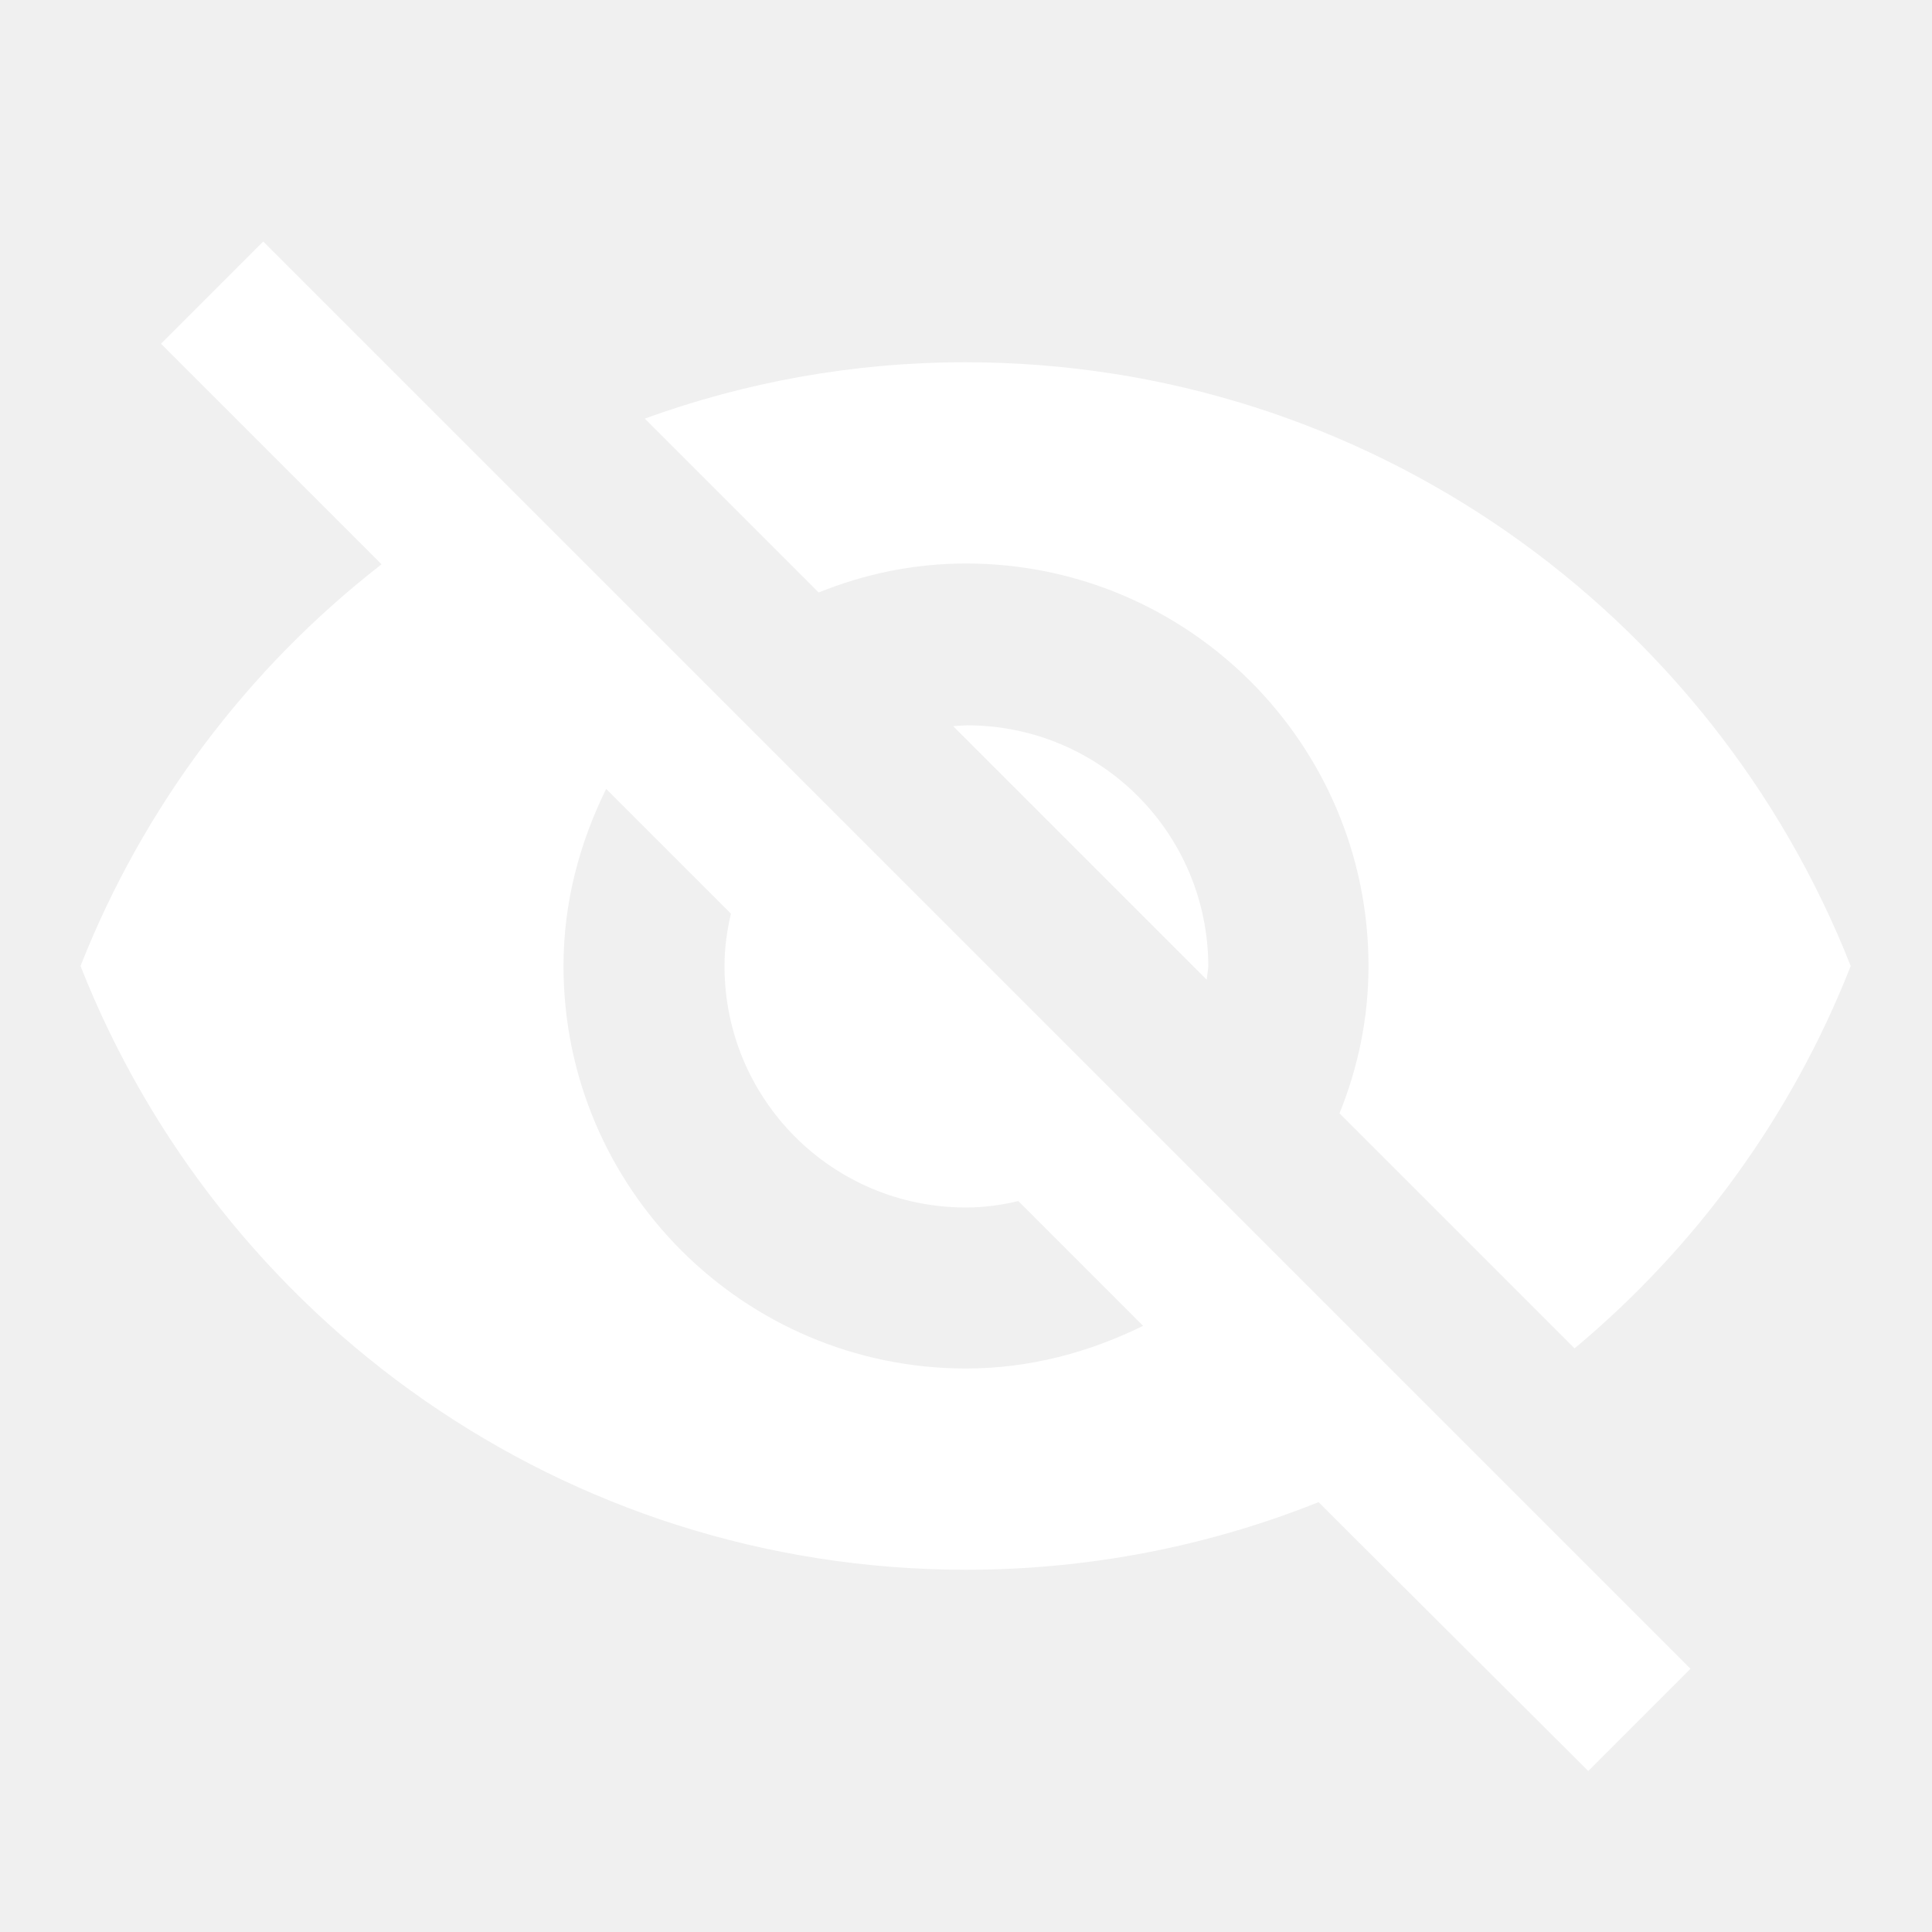
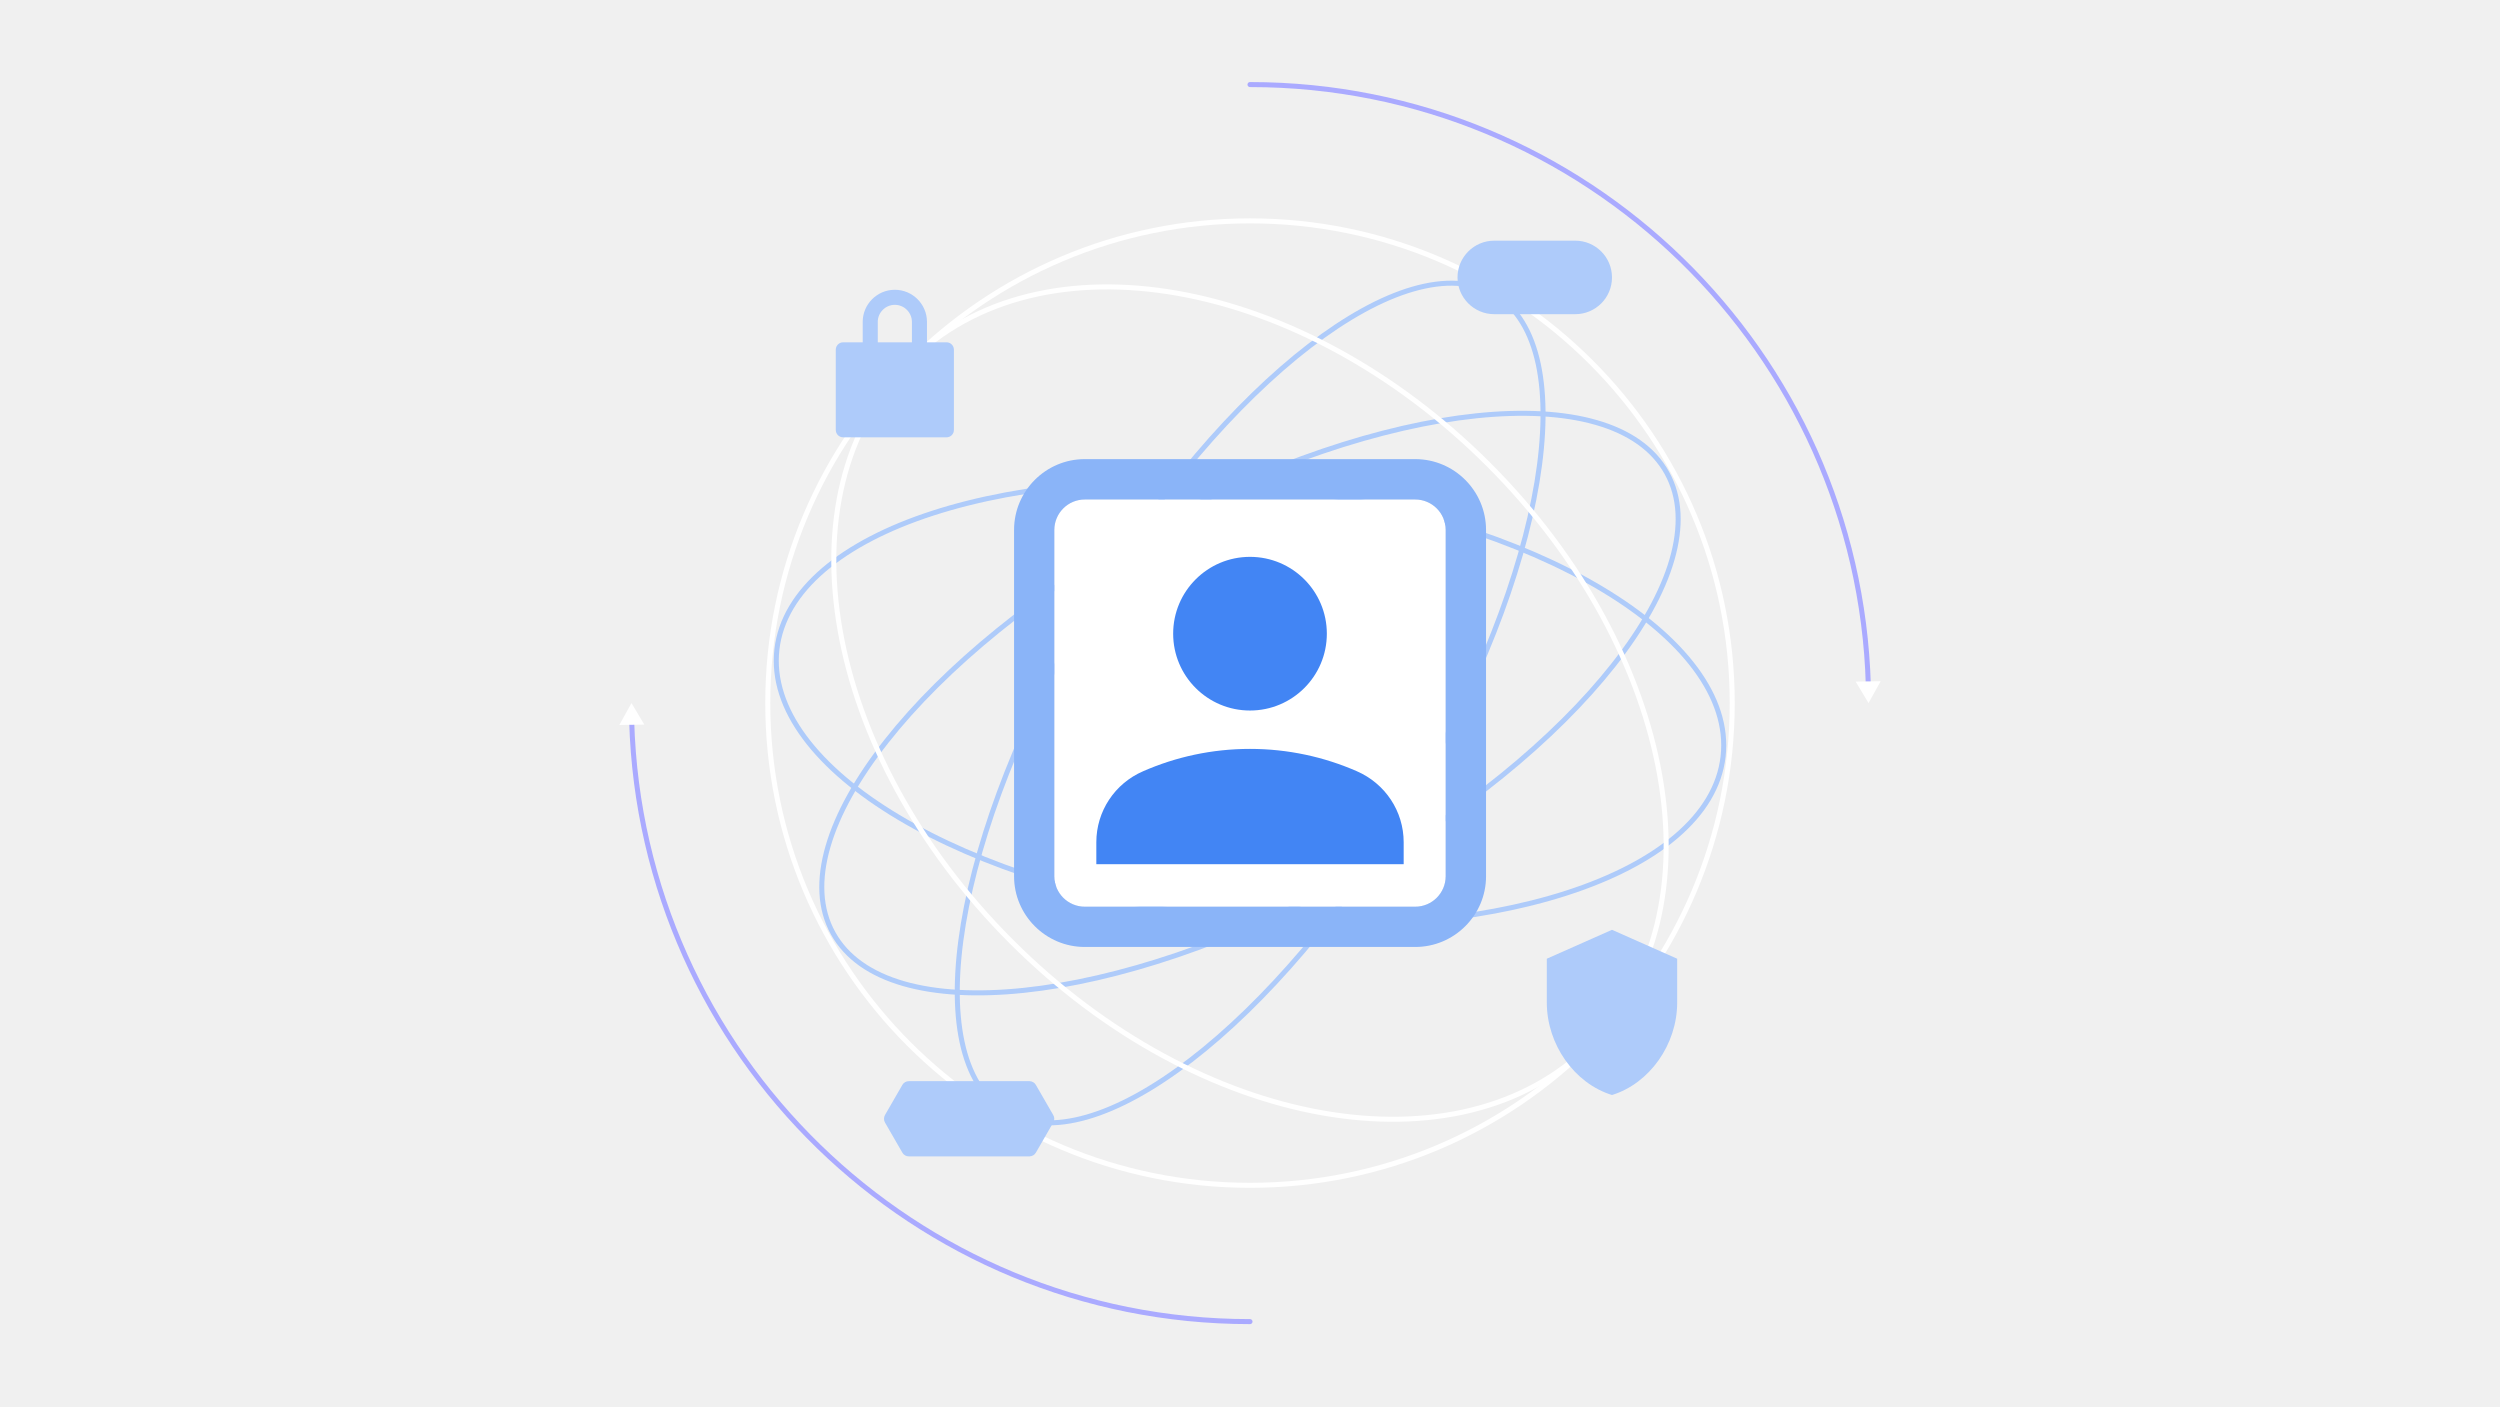
- <svg xmlns="http://www.w3.org/2000/svg" viewBox="0 0 24 24" fill="#fff" width="48" height="48">
-   <path d="M0 0h24v24H0zm0 0h24v24H0zm0 0h24v24H0zm0 0h24v24H0z" fill="none" />
-   <path d="M12 7c2.76 0 5 2.24 5 5 0 .65-.13 1.26-.36 1.83l2.92 2.92c1.51-1.26 2.7-2.89 3.43-4.75-1.73-4.39-6-7.5-11-7.5-1.4 0-2.74.25-3.98.7l2.16 2.16C10.74 7.13 11.35 7 12 7zM2 4.27l2.28 2.28.46.46A11.804 11.804 0 001 12c1.73 4.39 6 7.5 11 7.5 1.55 0 3.03-.3 4.38-.84l.42.42L19.73 22 21 20.73 3.27 3 2 4.27zM7.53 9.8l1.55 1.55c-.05.21-.08.43-.08.65 0 1.66 1.34 3 3 3 .22 0 .44-.03.65-.08l1.55 1.55c-.67.33-1.41.53-2.2.53-2.76 0-5-2.24-5-5 0-.79.2-1.53.53-2.2zm4.31-.78l3.15 3.15.02-.16c0-1.66-1.34-3-3-3l-.17.01z" />
+ <svg xmlns="http://www.w3.org/2000/svg" aria-hidden="true" version="1.1" id="Layer_1_5e" x="0px" y="0px" viewBox="0 0 2489 1400" style="enable-background:new 0 0 2489 1400;" xml:space="preserve">
+   <style type="text/css">
+ 	.st0{fill:none;stroke:#AECBFA;stroke-width:5;stroke-miterlimit:10;}
+ 	.st1{fill:none;stroke:#AECBFA;stroke-width:5;stroke-linecap:round;stroke-linejoin:round;stroke-miterlimit:10;}
+ 	.st2{fill:none;stroke:#AECBFA;stroke-width:5;stroke-linecap:round;stroke-linejoin:round;stroke-miterlimit:10;}
+ 	.st3{fill:#AECBFA;}
+ 	.st4{fill:none;stroke:#4285F4;stroke-width:5;stroke-miterlimit:10;}
+ 	.st5{fill:none;stroke:#AAAAFF;stroke-width:5;stroke-linecap:round;stroke-linejoin:round;}
+ 	.st6{fill:#FFFFFF;}
+ 	.st7{fill:#4285F4;}
+ 	.st8{fill:#8AB4F8;}
+ 	.st9{fill:none;stroke:#AECBFA;stroke-width:15;stroke-miterlimit:10;}
+ 	.st10{fill:none;stroke:#FFFFFF;stroke-width:5;stroke-miterlimit:10;}
+ </style>
+   <g id="Layer_1_1__5e">
+     <g>
+       <circle class="st10" cx="1244.5" cy="700" r="480.1" />
+       <ellipse transform="matrix(0.8755 -0.4832 0.4832 0.8755 -183.3217 688.4882)" class="st1" cx="1244.5" cy="700" rx="474.1" ry="200.3" />
+       <ellipse transform="matrix(0.1124 -0.9937 0.9937 0.1124 409.1249 1857.897)" class="st2" cx="1244.5" cy="699.9" rx="215.3" ry="474" />
+       <ellipse transform="matrix(0.5139 -0.8579 0.8579 0.5139 4.5204 1407.937)" class="st2" cx="1244.6" cy="700" rx="474.1" ry="186.7" />
+       <path class="st3" d="M1568.3,312.8h-80.6c-20.2,0-36.6-16.4-36.6-36.6l0,0c0-20.2,16.4-36.6,36.6-36.6h80.6    c20.2,0,36.6,16.4,36.6,36.6l0,0C1604.9,296.5,1588.5,312.8,1568.3,312.8z" />
+       <ellipse transform="matrix(0.7071 -0.7071 0.7071 0.7071 -130.4756 1085.011)" class="st10" cx="1244.5" cy="700" rx="335.9" ry="480.1" />
+       <g>
+         <g>
+           <path class="st5" d="M1860.1,682.1c-9.5-331.8-281.5-597.9-615.6-597.9" />
+           <g>
+             <polygon class="st6" points="1872.4,678.2 1860.3,700 1847.5,678.6" />
+           </g>
+         </g>
+       </g>
+       <g>
+         <g>
+           <path class="st5" d="M628.9,717.9c9.5,331.8,281.5,597.9,615.6,597.9" />
+           <g>
+             <polygon class="st6" points="616.6,721.8 628.7,700 641.5,721.4" />
+           </g>
+         </g>
+       </g>
+       <path class="st3" d="M1048.6,1110.1l-17.3-30c-1.3-2.3-3.8-3.7-6.5-3.7h-1.2h-33.4h-50.7h-34.2h-0.4c-2.7,0-5.2,1.4-6.5,3.7    l-17.3,30c-1.3,2.3-1.3,5.2,0,7.5l17.3,30c1.3,2.3,3.8,3.7,6.5,3.7h0.4h34.2h50.7h33.4h1.2c2.7,0,5.2-1.4,6.5-3.7l17.3-30    C1050,1115.2,1050,1112.4,1048.6,1110.1z" />
+       <path class="st6" d="M1409,497.3c16.7,0,30.3,13.6,30.3,30.3v344.8c0,16.7-13.6,30.3-30.3,30.3h-329c-16.7,0-30.3-13.6-30.3-30.3    V527.6c0-16.7,13.6-30.3,30.3-30.3H1409z" />
+       <circle class="st7" cx="1244.5" cy="630.9" r="76.5" />
+       <path class="st7" d="M1397.5,838.6c0-31-18.4-58.5-46.7-70.8c-32.5-14.2-68.5-22.2-106.3-22.2c-37.9,0-73.8,8-106.3,22.2    c-28.3,12.2-46.7,39.8-46.7,70.8v21.8h306V838.6z" />
+       <path class="st8" d="M1479.5,872.4V527.6c0-38.8-31.6-70.5-70.5-70.5h-329c-38.8,0-70.4,31.6-70.4,70.5v344.8    c0,38.8,31.6,70.4,70.4,70.4h329C1447.9,942.8,1479.5,911.2,1479.5,872.4z M1409,497.3c16.7,0,30.3,13.6,30.3,30.3v344.8    c0,16.7-13.6,30.3-30.3,30.3h-329c-16.7,0-30.3-13.6-30.3-30.3V527.6c0-16.7,13.6-30.3,30.3-30.3H1409z" />
+       <path class="st3" d="M1604.9,925.7l64.9,28.8v43.6c0,41.9-27.6,80.6-64.9,92.1c-37.3-11.5-64.9-50.2-64.9-92.1v-43.6L1604.9,925.7    z" />
+       <g>
+         <path class="st9" d="M915.4,354.8v-34.3c0-13.5-11-24.5-24.5-24.5s-24.5,11-24.5,24.5v34.3" />
+         <path class="st3" d="M942.4,435.4h-103c-4,0-7.3-3.3-7.3-7.3v-80c0-4,3.3-7.3,7.3-7.3h103c4,0,7.3,3.3,7.3,7.3v80     C949.7,432.2,946.4,435.4,942.4,435.4z" />
+       </g>
+     </g>
+   </g>
</svg>
